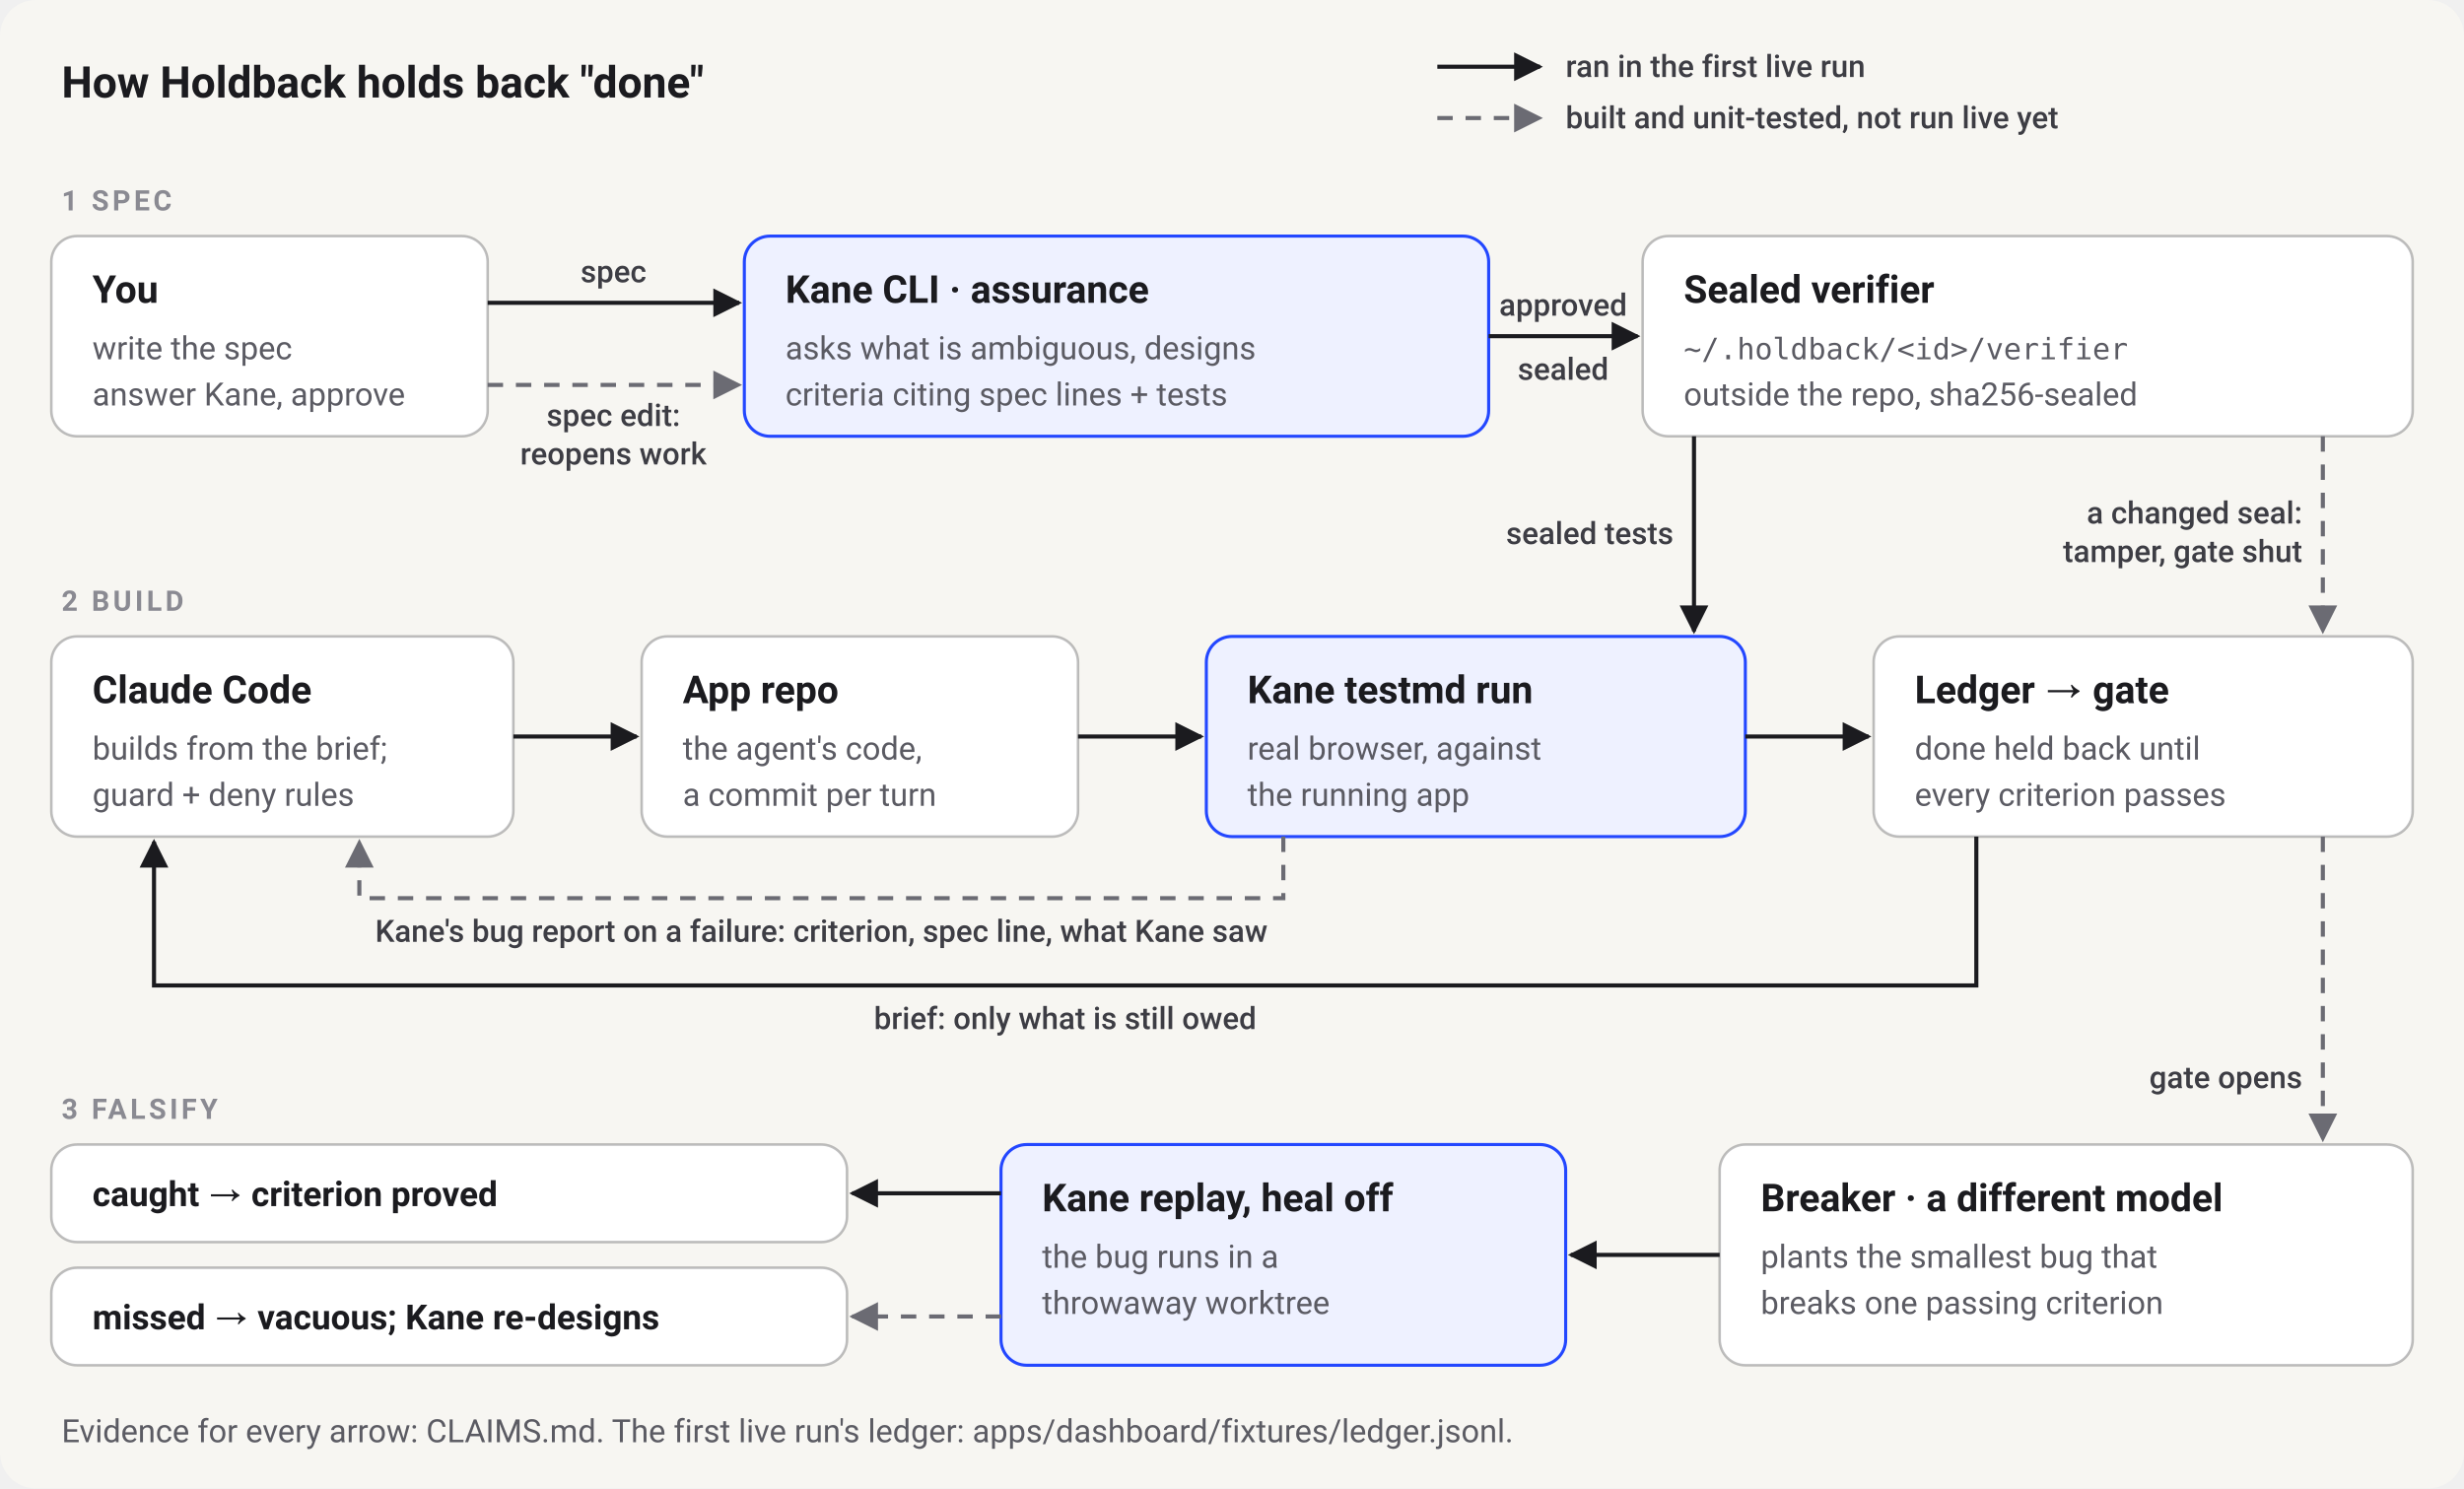
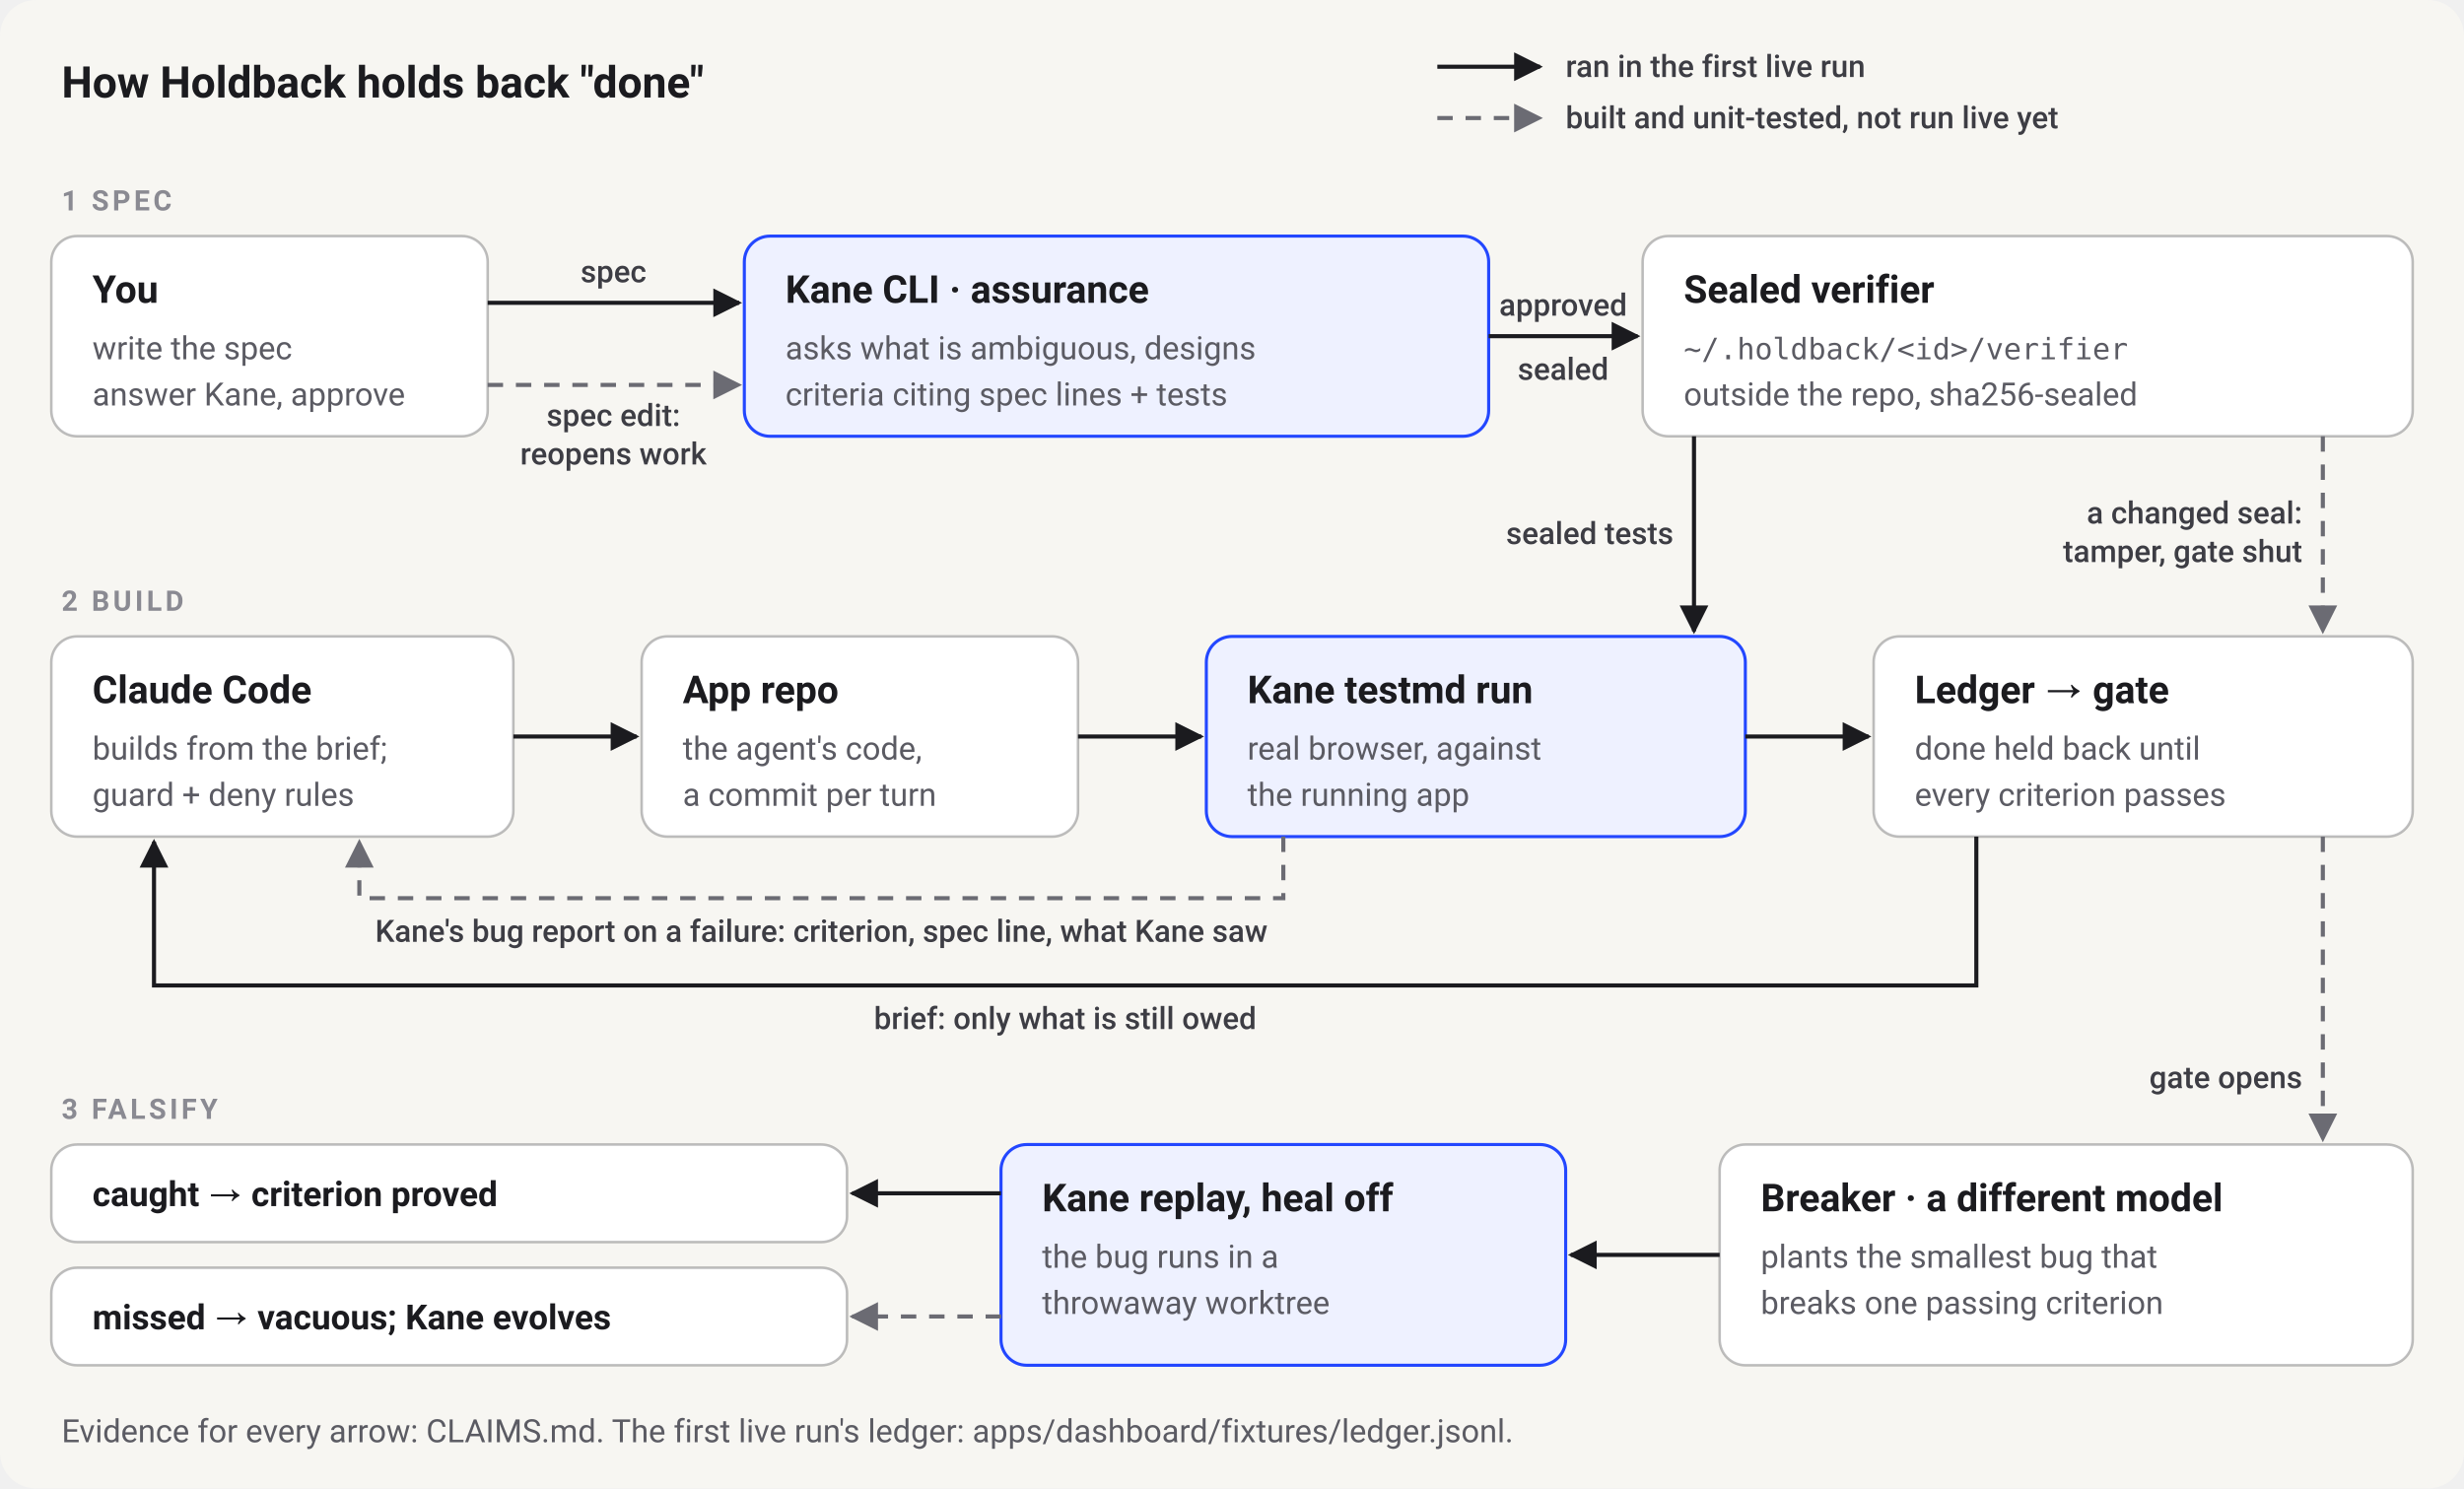
<svg xmlns="http://www.w3.org/2000/svg" viewBox="0 0 960 580" width="960" height="580" role="img" aria-labelledby="title desc">
  <style>
    .bg { fill: #f7f6f2; }
    .card { fill: #ffffff; stroke: #1b1b1f; stroke-opacity: 0.28; stroke-width: 1; }
    .kcard { fill: #eef1ff; stroke: #2347ff; stroke-width: 1.2; }
    .title { fill: #1b1b1f; font: 700 17px ui-sans-serif, system-ui, -apple-system, "Segoe UI", Roboto, Helvetica, Arial, sans-serif; }
    .h { fill: #1b1b1f; font: 600 15px ui-sans-serif, system-ui, -apple-system, "Segoe UI", Roboto, Helvetica, Arial, sans-serif; }
    .o { fill: #1b1b1f; font: 600 13.5px ui-sans-serif, system-ui, -apple-system, "Segoe UI", Roboto, Helvetica, Arial, sans-serif; }
    .p { fill: #5b5b63; font: 400 12.5px ui-sans-serif, system-ui, -apple-system, "Segoe UI", Roboto, Helvetica, Arial, sans-serif; }
    .m { fill: #5b5b63; font: 400 11.5px ui-monospace, SFMono-Regular, Menlo, Consolas, monospace; }
    .lane { fill: #8a8a92; font: 600 11px ui-sans-serif, system-ui, -apple-system, "Segoe UI", Roboto, Helvetica, Arial, sans-serif; letter-spacing: 0.12em; }
    .lbl { fill: #3d3d44; font: 500 12px ui-sans-serif, system-ui, -apple-system, "Segoe UI", Roboto, Helvetica, Arial, sans-serif; }
    .e { stroke: #1b1b1f; stroke-width: 1.6; fill: none; }
    .dash { stroke-dasharray: 6 5; stroke: #6b6b73; }
    .tip { fill: #1b1b1f; }
    .tipd { fill: #6b6b73; }
    @media (prefers-color-scheme: dark) {
      .bg { fill: #141417; }
      .card { fill: #1e1e23; stroke: #ececef; stroke-opacity: 0.3; }
      .kcard { fill: #1c2142; stroke: #8fa0ff; }
      .title, .h, .o { fill: #ececef; }
      .p, .m { fill: #a6a6ae; }
      .lane { fill: #7c7c85; }
      .lbl { fill: #c9c9cf; }
      .e { stroke: #d4d4da; }
      .dash { stroke: #9a9aa3; }
      .tip { fill: #d4d4da; }
      .tipd { fill: #9a9aa3; }
    }
  </style>
  <defs>
    <marker id="a" viewBox="0 0 10 10" refX="9" refY="5" markerWidth="7" markerHeight="7" orient="auto-start-reverse">
      <path d="M0 0 L10 5 L0 10 z" class="tip" />
    </marker>
    <marker id="d" viewBox="0 0 10 10" refX="9" refY="5" markerWidth="7" markerHeight="7" orient="auto-start-reverse">
      <path d="M0 0 L10 5 L0 10 z" class="tipd" />
    </marker>
  </defs>
  <rect class="bg" x="0" y="0" width="960" height="580" rx="14" />
  <text class="title" x="24" y="38">How Holdback holds back "done"</text>
  <line class="e" x1="560" y1="26" x2="600" y2="26" marker-end="url(#a)" />
  <text class="lbl" x="610" y="30">ran in the first live run</text>
  <line class="e dash" x1="560" y1="46" x2="600" y2="46" marker-end="url(#d)" />
  <text class="lbl" x="610" y="50">built and unit-tested, not run live yet</text>
  <text class="lane" x="24" y="82">1  SPEC</text>
  <rect class="card" x="20" y="92" width="170" height="78" rx="10" />
  <text class="h" x="36" y="118">You</text>
  <text class="p" x="36" y="140">write the spec</text>
  <text class="p" x="36" y="158">answer Kane, approve</text>
  <rect class="kcard" x="290" y="92" width="290" height="78" rx="10" />
  <text class="h" x="306" y="118">Kane CLI · assurance</text>
  <text class="p" x="306" y="140">asks what is ambiguous, designs</text>
  <text class="p" x="306" y="158">criteria citing spec lines + tests</text>
  <rect class="card" x="640" y="92" width="300" height="78" rx="10" />
  <text class="h" x="656" y="118">Sealed verifier</text>
  <text class="m" x="656" y="140">~/.holdback/&lt;id&gt;/verifier</text>
  <text class="p" x="656" y="158">outside the repo, sha256-sealed</text>
  <line class="e" x1="190" y1="118" x2="288" y2="118" marker-end="url(#a)" />
  <text class="lbl" x="239" y="110" text-anchor="middle">spec</text>
  <line class="e dash" x1="190" y1="150" x2="288" y2="150" marker-end="url(#d)" />
  <text class="lbl" x="239" y="166" text-anchor="middle">spec edit:</text>
  <text class="lbl" x="239" y="181" text-anchor="middle">reopens work</text>
  <line class="e" x1="580" y1="131" x2="638" y2="131" marker-end="url(#a)" />
  <text class="lbl" x="609" y="123" text-anchor="middle">approved</text>
  <text class="lbl" x="609" y="148" text-anchor="middle">sealed</text>
  <text class="lane" x="24" y="238">2  BUILD</text>
  <rect class="card" x="20" y="248" width="180" height="78" rx="10" />
  <text class="h" x="36" y="274">Claude Code</text>
  <text class="p" x="36" y="296">builds from the brief;</text>
  <text class="p" x="36" y="314">guard + deny rules</text>
  <rect class="card" x="250" y="248" width="170" height="78" rx="10" />
  <text class="h" x="266" y="274">App repo</text>
  <text class="p" x="266" y="296">the agent's code,</text>
  <text class="p" x="266" y="314">a commit per turn</text>
  <rect class="kcard" x="470" y="248" width="210" height="78" rx="10" />
  <text class="h" x="486" y="274">Kane testmd run</text>
  <text class="p" x="486" y="296">real browser, against</text>
  <text class="p" x="486" y="314">the running app</text>
  <rect class="card" x="730" y="248" width="210" height="78" rx="10" />
  <text class="h" x="746" y="274">Ledger → gate</text>
  <text class="p" x="746" y="296">done held back until</text>
  <text class="p" x="746" y="314">every criterion passes</text>
  <line class="e" x1="200" y1="287" x2="248" y2="287" marker-end="url(#a)" />
  <line class="e" x1="420" y1="287" x2="468" y2="287" marker-end="url(#a)" />
  <line class="e" x1="680" y1="287" x2="728" y2="287" marker-end="url(#a)" />
  <line class="e" x1="660" y1="170" x2="660" y2="246" marker-end="url(#a)" />
  <text class="lbl" x="652" y="212" text-anchor="end">sealed tests</text>
  <line class="e dash" x1="905" y1="170" x2="905" y2="246" marker-end="url(#d)" />
  <text class="lbl" x="897" y="204" text-anchor="end">a changed seal:</text>
  <text class="lbl" x="897" y="219" text-anchor="end">tamper, gate shut</text>
  <path class="e dash" d="M500 326 V350 H140 V328" marker-end="url(#d)" />
  <text class="lbl" x="320" y="367" text-anchor="middle">Kane's bug report on a failure: criterion, spec line, what Kane saw</text>
  <path class="e" d="M770 326 V384 H60 V328" marker-end="url(#a)" />
  <text class="lbl" x="415" y="401" text-anchor="middle">brief: only what is still owed</text>
  <text class="lane" x="24" y="436">3  FALSIFY</text>
  <rect class="card" x="670" y="446" width="270" height="86" rx="10" />
  <text class="h" x="686" y="472">Breaker · a different model</text>
  <text class="p" x="686" y="494">plants the smallest bug that</text>
  <text class="p" x="686" y="512">breaks one passing criterion</text>
  <rect class="kcard" x="390" y="446" width="220" height="86" rx="10" />
  <text class="h" x="406" y="472">Kane replay, heal off</text>
  <text class="p" x="406" y="494">the bug runs in a</text>
  <text class="p" x="406" y="512">throwaway worktree</text>
  <rect class="card" x="20" y="446" width="310" height="38" rx="10" />
  <text class="o" x="36" y="470">caught → criterion proved</text>
  <rect class="card" x="20" y="494" width="310" height="38" rx="10" />
-   <text class="o" x="36" y="518">missed → vacuous; Kane re-designs</text>
+   <text class="o" x="36" y="518">missed → vacuous; Kane evolves</text>
  <line class="e dash" x1="905" y1="326" x2="905" y2="444" marker-end="url(#d)" />
  <text class="lbl" x="897" y="424" text-anchor="end">gate opens</text>
  <line class="e" x1="670" y1="489" x2="612" y2="489" marker-end="url(#a)" />
  <line class="e" x1="390" y1="465" x2="332" y2="465" marker-end="url(#a)" />
  <line class="e dash" x1="390" y1="513" x2="332" y2="513" marker-end="url(#d)" />
  <text class="p" x="24" y="562">Evidence for every arrow: CLAIMS.md. The first live run's ledger: apps/dashboard/fixtures/ledger.jsonl.</text>
</svg>
